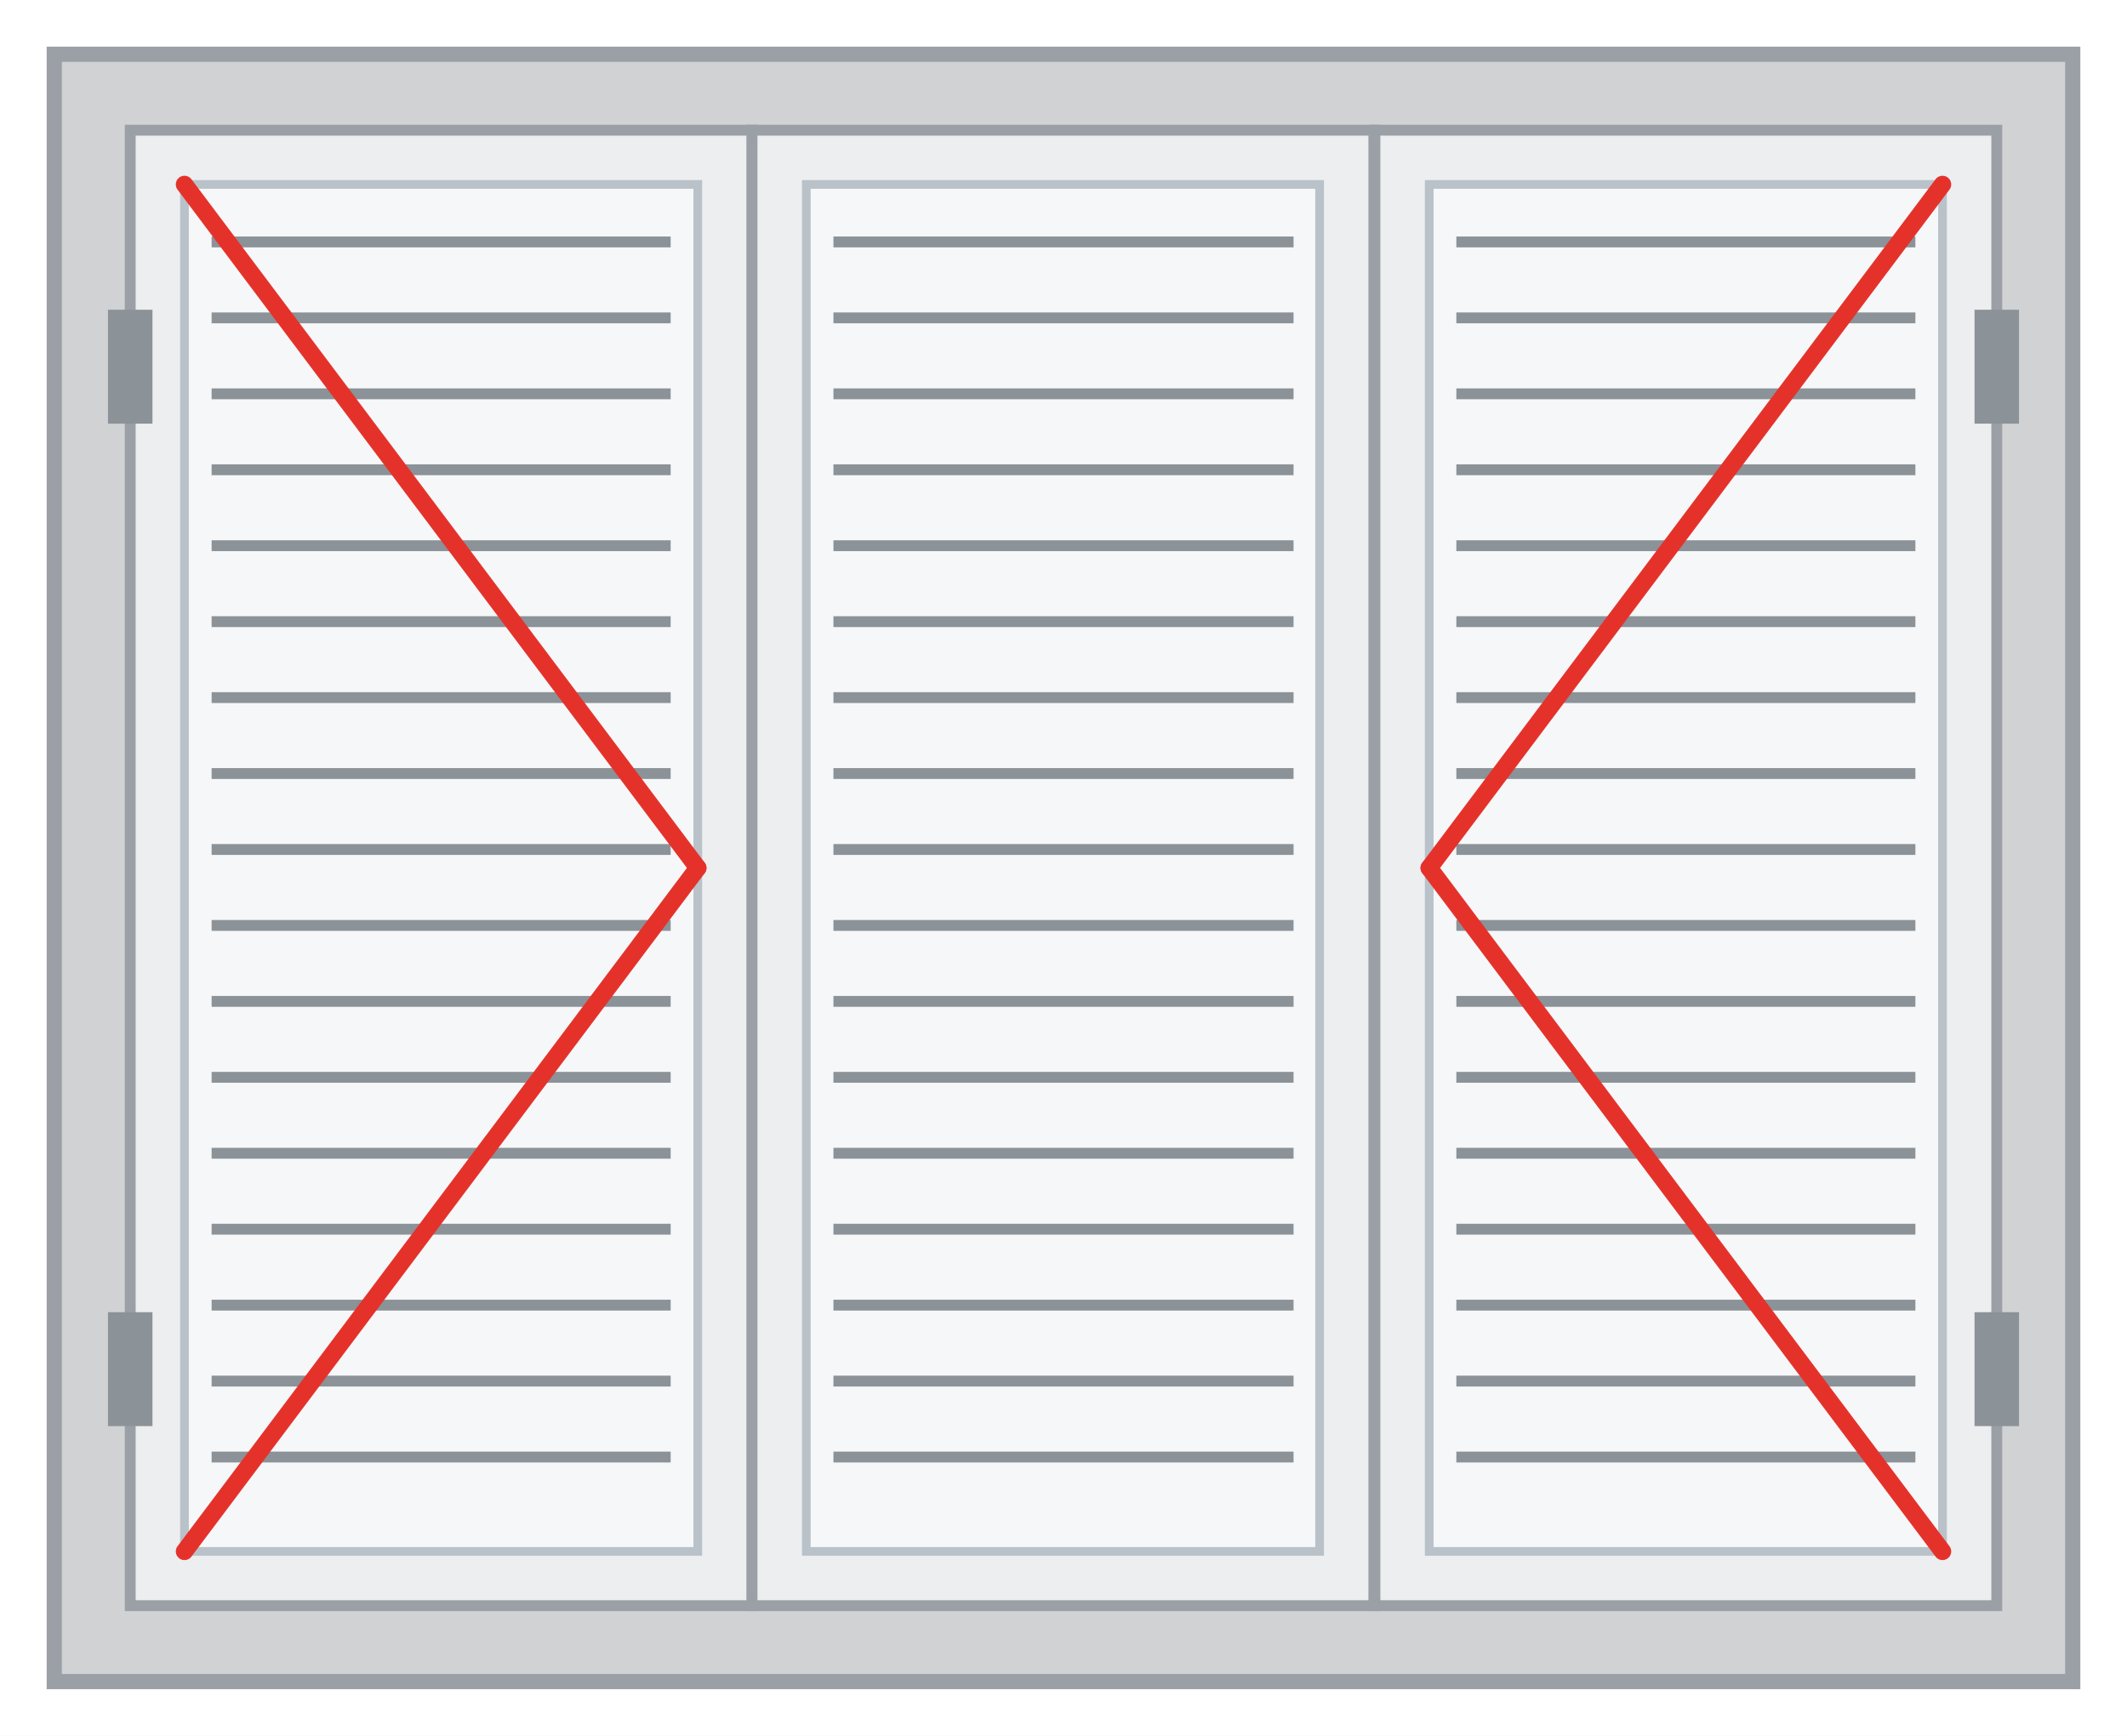
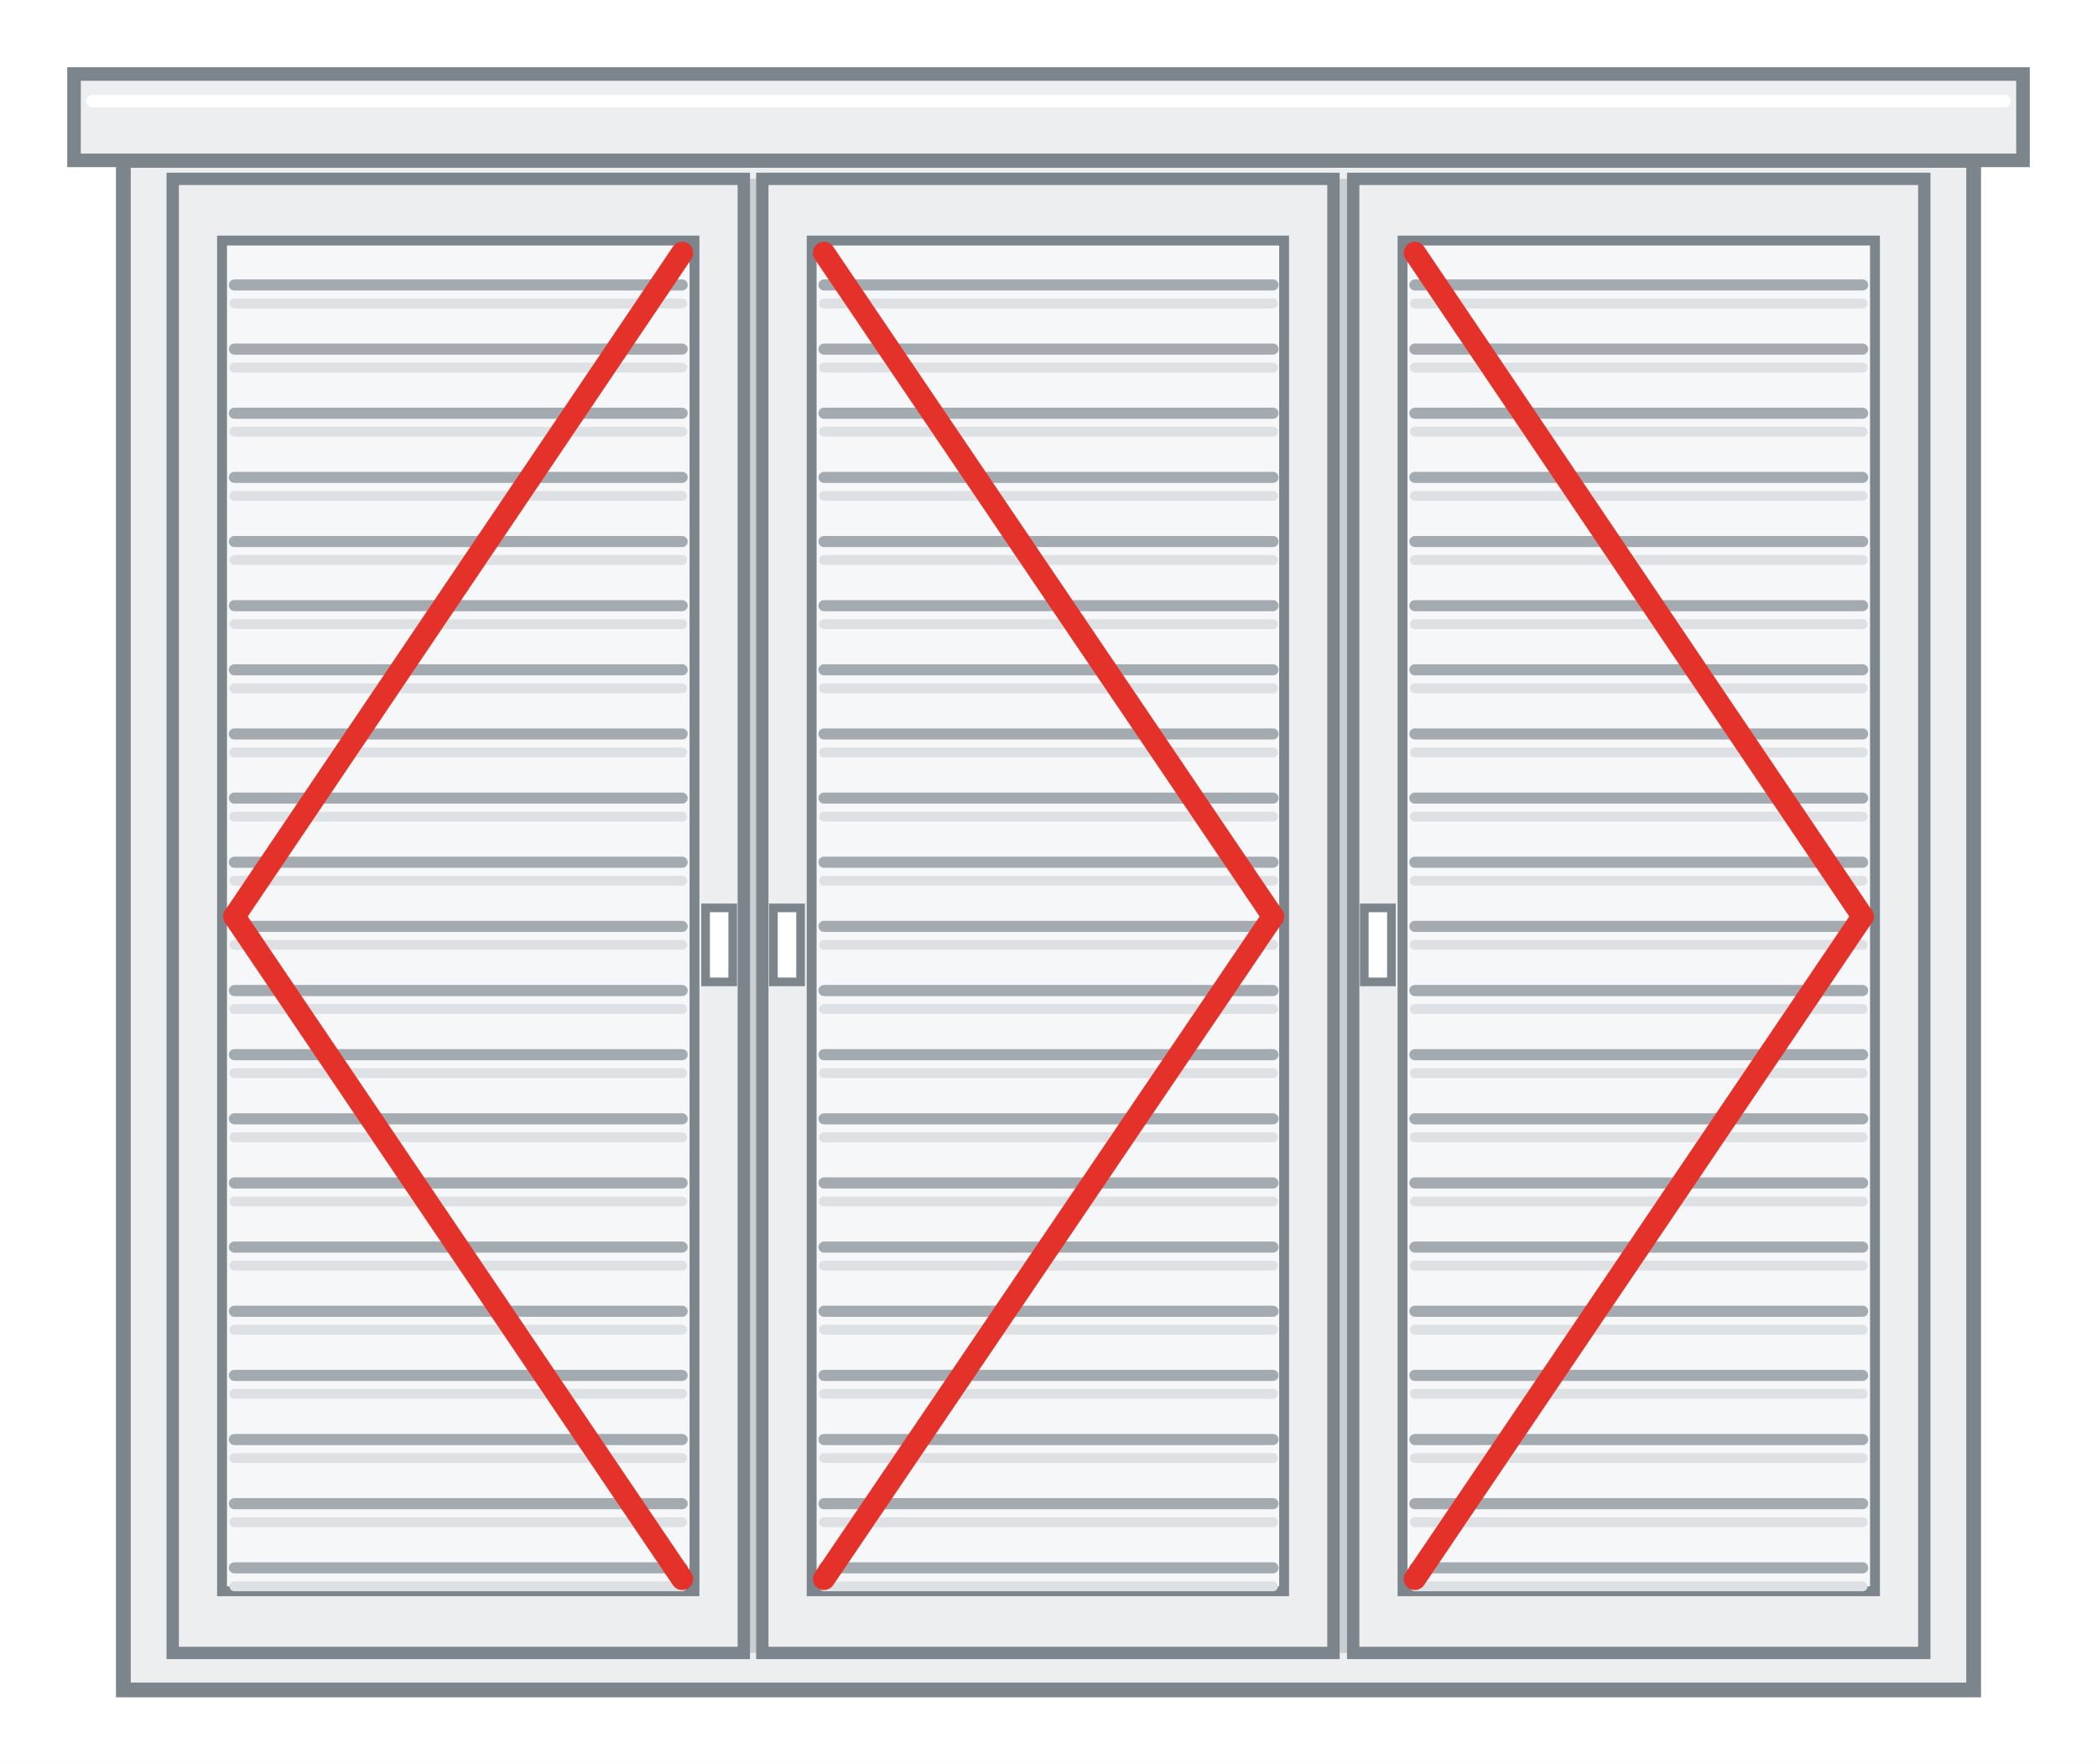
- <svg xmlns="http://www.w3.org/2000/svg" viewBox="0 0 196 160" width="196" height="160" role="img">
-   <rect width="196" height="160" fill="#ffffff" />
-   <rect x="5.0" y="5.0" width="186.0" height="150.0" fill="#d0d2d4" stroke="#9aa0a6" stroke-width="1.4" />
-   <rect x="12.0" y="12.0" width="57.3" height="136.0" fill="#eceef0" stroke="#9aa0a6" stroke-width="1" />
-   <rect x="17.0" y="17.0" width="47.3" height="126.0" fill="#f6f7f8" stroke="#b9c2c9" stroke-width="0.8" />
-   <line x1="19.5" y1="22.3" x2="61.8" y2="22.3" stroke="#8b9298" stroke-width="1" />
-   <line x1="19.5" y1="29.3" x2="61.8" y2="29.3" stroke="#8b9298" stroke-width="1" />
-   <line x1="19.5" y1="36.3" x2="61.8" y2="36.3" stroke="#8b9298" stroke-width="1" />
-   <line x1="19.5" y1="43.3" x2="61.8" y2="43.3" stroke="#8b9298" stroke-width="1" />
-   <line x1="19.5" y1="50.3" x2="61.8" y2="50.3" stroke="#8b9298" stroke-width="1" />
-   <line x1="19.5" y1="57.3" x2="61.8" y2="57.3" stroke="#8b9298" stroke-width="1" />
-   <line x1="19.5" y1="64.3" x2="61.8" y2="64.3" stroke="#8b9298" stroke-width="1" />
-   <line x1="19.5" y1="71.3" x2="61.8" y2="71.3" stroke="#8b9298" stroke-width="1" />
-   <line x1="19.5" y1="78.3" x2="61.8" y2="78.3" stroke="#8b9298" stroke-width="1" />
-   <line x1="19.5" y1="85.3" x2="61.8" y2="85.3" stroke="#8b9298" stroke-width="1" />
-   <line x1="19.5" y1="92.3" x2="61.8" y2="92.3" stroke="#8b9298" stroke-width="1" />
-   <line x1="19.5" y1="99.3" x2="61.8" y2="99.3" stroke="#8b9298" stroke-width="1" />
-   <line x1="19.5" y1="106.3" x2="61.8" y2="106.3" stroke="#8b9298" stroke-width="1" />
-   <line x1="19.5" y1="113.3" x2="61.8" y2="113.3" stroke="#8b9298" stroke-width="1" />
-   <line x1="19.5" y1="120.3" x2="61.8" y2="120.3" stroke="#8b9298" stroke-width="1" />
-   <line x1="19.5" y1="127.3" x2="61.8" y2="127.3" stroke="#8b9298" stroke-width="1" />
-   <line x1="19.5" y1="134.3" x2="61.8" y2="134.3" stroke="#8b9298" stroke-width="1" />
-   <line x1="17.0" y1="17.0" x2="64.3" y2="80.0" stroke="#e4322b" stroke-width="1.6" stroke-linecap="round" />
-   <line x1="17.0" y1="143.0" x2="64.3" y2="80.0" stroke="#e4322b" stroke-width="1.6" stroke-linecap="round" />
-   <rect x="10.2" y="28.8" width="3.6" height="10.0" fill="#8b9298" stroke="#8b9298" stroke-width="0.5" />
-   <rect x="10.2" y="121.2" width="3.6" height="10.0" fill="#8b9298" stroke="#8b9298" stroke-width="0.5" />
-   <rect x="69.3" y="12.0" width="57.3" height="136.0" fill="#eceef0" stroke="#9aa0a6" stroke-width="1" />
-   <rect x="74.3" y="17.0" width="47.3" height="126.0" fill="#f6f7f8" stroke="#b9c2c9" stroke-width="0.8" />
-   <line x1="76.8" y1="22.3" x2="119.2" y2="22.3" stroke="#8b9298" stroke-width="1" />
-   <line x1="76.8" y1="29.3" x2="119.2" y2="29.3" stroke="#8b9298" stroke-width="1" />
-   <line x1="76.8" y1="36.3" x2="119.2" y2="36.3" stroke="#8b9298" stroke-width="1" />
-   <line x1="76.8" y1="43.3" x2="119.2" y2="43.3" stroke="#8b9298" stroke-width="1" />
-   <line x1="76.8" y1="50.3" x2="119.2" y2="50.3" stroke="#8b9298" stroke-width="1" />
-   <line x1="76.8" y1="57.3" x2="119.2" y2="57.3" stroke="#8b9298" stroke-width="1" />
-   <line x1="76.8" y1="64.3" x2="119.2" y2="64.3" stroke="#8b9298" stroke-width="1" />
-   <line x1="76.8" y1="71.3" x2="119.2" y2="71.3" stroke="#8b9298" stroke-width="1" />
-   <line x1="76.8" y1="78.3" x2="119.2" y2="78.3" stroke="#8b9298" stroke-width="1" />
-   <line x1="76.8" y1="85.3" x2="119.2" y2="85.3" stroke="#8b9298" stroke-width="1" />
-   <line x1="76.8" y1="92.3" x2="119.2" y2="92.3" stroke="#8b9298" stroke-width="1" />
-   <line x1="76.8" y1="99.3" x2="119.2" y2="99.3" stroke="#8b9298" stroke-width="1" />
-   <line x1="76.8" y1="106.3" x2="119.2" y2="106.3" stroke="#8b9298" stroke-width="1" />
-   <line x1="76.8" y1="113.3" x2="119.2" y2="113.3" stroke="#8b9298" stroke-width="1" />
-   <line x1="76.8" y1="120.3" x2="119.2" y2="120.3" stroke="#8b9298" stroke-width="1" />
-   <line x1="76.8" y1="127.3" x2="119.2" y2="127.3" stroke="#8b9298" stroke-width="1" />
-   <line x1="76.8" y1="134.3" x2="119.2" y2="134.3" stroke="#8b9298" stroke-width="1" />
-   <rect x="126.7" y="12.0" width="57.3" height="136.0" fill="#eceef0" stroke="#9aa0a6" stroke-width="1" />
-   <rect x="131.7" y="17.0" width="47.3" height="126.0" fill="#f6f7f8" stroke="#b9c2c9" stroke-width="0.8" />
-   <line x1="134.2" y1="22.3" x2="176.5" y2="22.3" stroke="#8b9298" stroke-width="1" />
-   <line x1="134.2" y1="29.3" x2="176.5" y2="29.3" stroke="#8b9298" stroke-width="1" />
-   <line x1="134.2" y1="36.3" x2="176.5" y2="36.3" stroke="#8b9298" stroke-width="1" />
-   <line x1="134.2" y1="43.3" x2="176.5" y2="43.3" stroke="#8b9298" stroke-width="1" />
-   <line x1="134.2" y1="50.3" x2="176.5" y2="50.3" stroke="#8b9298" stroke-width="1" />
-   <line x1="134.2" y1="57.3" x2="176.5" y2="57.3" stroke="#8b9298" stroke-width="1" />
-   <line x1="134.2" y1="64.3" x2="176.5" y2="64.3" stroke="#8b9298" stroke-width="1" />
-   <line x1="134.2" y1="71.3" x2="176.5" y2="71.3" stroke="#8b9298" stroke-width="1" />
-   <line x1="134.2" y1="78.3" x2="176.5" y2="78.3" stroke="#8b9298" stroke-width="1" />
-   <line x1="134.2" y1="85.3" x2="176.5" y2="85.3" stroke="#8b9298" stroke-width="1" />
-   <line x1="134.2" y1="92.3" x2="176.5" y2="92.3" stroke="#8b9298" stroke-width="1" />
-   <line x1="134.2" y1="99.3" x2="176.5" y2="99.3" stroke="#8b9298" stroke-width="1" />
-   <line x1="134.2" y1="106.3" x2="176.5" y2="106.3" stroke="#8b9298" stroke-width="1" />
-   <line x1="134.2" y1="113.3" x2="176.5" y2="113.3" stroke="#8b9298" stroke-width="1" />
-   <line x1="134.2" y1="120.3" x2="176.5" y2="120.3" stroke="#8b9298" stroke-width="1" />
-   <line x1="134.2" y1="127.3" x2="176.5" y2="127.3" stroke="#8b9298" stroke-width="1" />
-   <line x1="134.2" y1="134.3" x2="176.5" y2="134.3" stroke="#8b9298" stroke-width="1" />
-   <line x1="179.0" y1="17.0" x2="131.7" y2="80.0" stroke="#e4322b" stroke-width="1.6" stroke-linecap="round" />
-   <line x1="179.0" y1="143.0" x2="131.7" y2="80.0" stroke="#e4322b" stroke-width="1.6" stroke-linecap="round" />
-   <rect x="182.2" y="28.8" width="3.6" height="10.0" fill="#8b9298" stroke="#8b9298" stroke-width="0.5" />
-   <rect x="182.2" y="121.2" width="3.6" height="10.0" fill="#8b9298" stroke="#8b9298" stroke-width="0.5" />
+ <svg xmlns="http://www.w3.org/2000/svg" viewBox="0 0 170 143" width="170" height="143" role="img">
+   <rect width="170" height="143" fill="#ffffff" />
+   <rect x="10.0" y="13.0" width="150.0" height="124.0" fill="#eceef0" stroke="#7d858c" stroke-width="1.2" />
+   <rect x="14.0" y="14.5" width="142.0" height="119.5" fill="#c9ced3" stroke="none" stroke-width="0" />
+   <rect x="14.0" y="14.5" width="46.3" height="119.5" fill="#eceef0" stroke="#7d858c" stroke-width="1" />
+   <rect x="18.0" y="19.5" width="38.3" height="109.5" fill="#f6f7f8" stroke="#7d858c" stroke-width="0.8" />
+   <line x1="19.0" y1="23.1" x2="55.3" y2="23.1" stroke="#a3aab0" stroke-width="0.9" stroke-linecap="round" />
+   <line x1="19.0" y1="24.6" x2="55.3" y2="24.6" stroke="#dde1e4" stroke-width="0.8" stroke-linecap="round" />
+   <line x1="19.0" y1="28.3" x2="55.3" y2="28.3" stroke="#a3aab0" stroke-width="0.9" stroke-linecap="round" />
+   <line x1="19.0" y1="29.8" x2="55.3" y2="29.8" stroke="#dde1e4" stroke-width="0.8" stroke-linecap="round" />
+   <line x1="19.0" y1="33.5" x2="55.3" y2="33.5" stroke="#a3aab0" stroke-width="0.9" stroke-linecap="round" />
+   <line x1="19.0" y1="35.0" x2="55.3" y2="35.0" stroke="#dde1e4" stroke-width="0.8" stroke-linecap="round" />
+   <line x1="19.0" y1="38.7" x2="55.3" y2="38.7" stroke="#a3aab0" stroke-width="0.9" stroke-linecap="round" />
+   <line x1="19.0" y1="40.2" x2="55.3" y2="40.2" stroke="#dde1e4" stroke-width="0.8" stroke-linecap="round" />
+   <line x1="19.0" y1="43.9" x2="55.3" y2="43.9" stroke="#a3aab0" stroke-width="0.9" stroke-linecap="round" />
+   <line x1="19.0" y1="45.4" x2="55.3" y2="45.4" stroke="#dde1e4" stroke-width="0.8" stroke-linecap="round" />
+   <line x1="19.0" y1="49.1" x2="55.3" y2="49.1" stroke="#a3aab0" stroke-width="0.9" stroke-linecap="round" />
+   <line x1="19.0" y1="50.6" x2="55.3" y2="50.6" stroke="#dde1e4" stroke-width="0.8" stroke-linecap="round" />
+   <line x1="19.0" y1="54.3" x2="55.3" y2="54.3" stroke="#a3aab0" stroke-width="0.9" stroke-linecap="round" />
+   <line x1="19.0" y1="55.8" x2="55.3" y2="55.8" stroke="#dde1e4" stroke-width="0.8" stroke-linecap="round" />
+   <line x1="19.0" y1="59.5" x2="55.3" y2="59.5" stroke="#a3aab0" stroke-width="0.9" stroke-linecap="round" />
+   <line x1="19.0" y1="61.0" x2="55.3" y2="61.0" stroke="#dde1e4" stroke-width="0.8" stroke-linecap="round" />
+   <line x1="19.0" y1="64.7" x2="55.3" y2="64.7" stroke="#a3aab0" stroke-width="0.9" stroke-linecap="round" />
+   <line x1="19.0" y1="66.2" x2="55.3" y2="66.2" stroke="#dde1e4" stroke-width="0.8" stroke-linecap="round" />
+   <line x1="19.0" y1="69.9" x2="55.3" y2="69.9" stroke="#a3aab0" stroke-width="0.9" stroke-linecap="round" />
+   <line x1="19.0" y1="71.4" x2="55.3" y2="71.4" stroke="#dde1e4" stroke-width="0.8" stroke-linecap="round" />
+   <line x1="19.0" y1="75.1" x2="55.3" y2="75.1" stroke="#a3aab0" stroke-width="0.9" stroke-linecap="round" />
+   <line x1="19.0" y1="76.6" x2="55.3" y2="76.6" stroke="#dde1e4" stroke-width="0.8" stroke-linecap="round" />
+   <line x1="19.0" y1="80.3" x2="55.3" y2="80.3" stroke="#a3aab0" stroke-width="0.9" stroke-linecap="round" />
+   <line x1="19.0" y1="81.8" x2="55.3" y2="81.8" stroke="#dde1e4" stroke-width="0.8" stroke-linecap="round" />
+   <line x1="19.0" y1="85.5" x2="55.3" y2="85.5" stroke="#a3aab0" stroke-width="0.9" stroke-linecap="round" />
+   <line x1="19.0" y1="87.0" x2="55.3" y2="87.0" stroke="#dde1e4" stroke-width="0.8" stroke-linecap="round" />
+   <line x1="19.0" y1="90.7" x2="55.3" y2="90.7" stroke="#a3aab0" stroke-width="0.9" stroke-linecap="round" />
+   <line x1="19.0" y1="92.2" x2="55.3" y2="92.2" stroke="#dde1e4" stroke-width="0.8" stroke-linecap="round" />
+   <line x1="19.0" y1="95.9" x2="55.3" y2="95.9" stroke="#a3aab0" stroke-width="0.9" stroke-linecap="round" />
+   <line x1="19.0" y1="97.4" x2="55.3" y2="97.4" stroke="#dde1e4" stroke-width="0.8" stroke-linecap="round" />
+   <line x1="19.0" y1="101.1" x2="55.3" y2="101.1" stroke="#a3aab0" stroke-width="0.9" stroke-linecap="round" />
+   <line x1="19.0" y1="102.6" x2="55.3" y2="102.6" stroke="#dde1e4" stroke-width="0.8" stroke-linecap="round" />
+   <line x1="19.0" y1="106.3" x2="55.3" y2="106.3" stroke="#a3aab0" stroke-width="0.9" stroke-linecap="round" />
+   <line x1="19.0" y1="107.8" x2="55.3" y2="107.8" stroke="#dde1e4" stroke-width="0.8" stroke-linecap="round" />
+   <line x1="19.0" y1="111.5" x2="55.3" y2="111.5" stroke="#a3aab0" stroke-width="0.9" stroke-linecap="round" />
+   <line x1="19.0" y1="113.0" x2="55.3" y2="113.0" stroke="#dde1e4" stroke-width="0.8" stroke-linecap="round" />
+   <line x1="19.0" y1="116.7" x2="55.3" y2="116.7" stroke="#a3aab0" stroke-width="0.9" stroke-linecap="round" />
+   <line x1="19.0" y1="118.2" x2="55.3" y2="118.2" stroke="#dde1e4" stroke-width="0.8" stroke-linecap="round" />
+   <line x1="19.0" y1="121.9" x2="55.3" y2="121.9" stroke="#a3aab0" stroke-width="0.9" stroke-linecap="round" />
+   <line x1="19.0" y1="123.4" x2="55.3" y2="123.4" stroke="#dde1e4" stroke-width="0.8" stroke-linecap="round" />
+   <line x1="19.0" y1="127.1" x2="55.3" y2="127.1" stroke="#a3aab0" stroke-width="0.9" stroke-linecap="round" />
+   <line x1="19.0" y1="128.6" x2="55.3" y2="128.6" stroke="#dde1e4" stroke-width="0.8" stroke-linecap="round" />
+   <line x1="55.3" y1="20.5" x2="19.0" y2="74.3" stroke="#e4322b" stroke-width="1.8" stroke-linecap="round" />
+   <line x1="55.3" y1="128.0" x2="19.0" y2="74.3" stroke="#e4322b" stroke-width="1.8" stroke-linecap="round" />
+   <rect x="57.2" y="73.6" width="2.2" height="6.0" fill="#ffffff" stroke="#7d858c" stroke-width="0.7" />
+   <rect x="61.8" y="14.5" width="46.3" height="119.5" fill="#eceef0" stroke="#7d858c" stroke-width="1" />
+   <rect x="65.8" y="19.5" width="38.3" height="109.5" fill="#f6f7f8" stroke="#7d858c" stroke-width="0.8" />
+   <line x1="66.8" y1="23.1" x2="103.2" y2="23.1" stroke="#a3aab0" stroke-width="0.9" stroke-linecap="round" />
+   <line x1="66.8" y1="24.6" x2="103.2" y2="24.6" stroke="#dde1e4" stroke-width="0.8" stroke-linecap="round" />
+   <line x1="66.8" y1="28.3" x2="103.2" y2="28.3" stroke="#a3aab0" stroke-width="0.9" stroke-linecap="round" />
+   <line x1="66.8" y1="29.8" x2="103.2" y2="29.8" stroke="#dde1e4" stroke-width="0.8" stroke-linecap="round" />
+   <line x1="66.8" y1="33.5" x2="103.2" y2="33.5" stroke="#a3aab0" stroke-width="0.9" stroke-linecap="round" />
+   <line x1="66.8" y1="35.0" x2="103.2" y2="35.0" stroke="#dde1e4" stroke-width="0.8" stroke-linecap="round" />
+   <line x1="66.8" y1="38.7" x2="103.2" y2="38.7" stroke="#a3aab0" stroke-width="0.9" stroke-linecap="round" />
+   <line x1="66.8" y1="40.2" x2="103.2" y2="40.2" stroke="#dde1e4" stroke-width="0.8" stroke-linecap="round" />
+   <line x1="66.8" y1="43.9" x2="103.2" y2="43.9" stroke="#a3aab0" stroke-width="0.9" stroke-linecap="round" />
+   <line x1="66.8" y1="45.4" x2="103.2" y2="45.4" stroke="#dde1e4" stroke-width="0.8" stroke-linecap="round" />
+   <line x1="66.8" y1="49.1" x2="103.2" y2="49.1" stroke="#a3aab0" stroke-width="0.9" stroke-linecap="round" />
+   <line x1="66.8" y1="50.6" x2="103.2" y2="50.6" stroke="#dde1e4" stroke-width="0.8" stroke-linecap="round" />
+   <line x1="66.8" y1="54.3" x2="103.2" y2="54.3" stroke="#a3aab0" stroke-width="0.9" stroke-linecap="round" />
+   <line x1="66.8" y1="55.8" x2="103.2" y2="55.8" stroke="#dde1e4" stroke-width="0.8" stroke-linecap="round" />
+   <line x1="66.8" y1="59.5" x2="103.2" y2="59.5" stroke="#a3aab0" stroke-width="0.9" stroke-linecap="round" />
+   <line x1="66.8" y1="61.0" x2="103.2" y2="61.0" stroke="#dde1e4" stroke-width="0.8" stroke-linecap="round" />
+   <line x1="66.8" y1="64.7" x2="103.2" y2="64.7" stroke="#a3aab0" stroke-width="0.9" stroke-linecap="round" />
+   <line x1="66.8" y1="66.2" x2="103.2" y2="66.2" stroke="#dde1e4" stroke-width="0.8" stroke-linecap="round" />
+   <line x1="66.8" y1="69.9" x2="103.2" y2="69.9" stroke="#a3aab0" stroke-width="0.9" stroke-linecap="round" />
+   <line x1="66.8" y1="71.4" x2="103.2" y2="71.4" stroke="#dde1e4" stroke-width="0.8" stroke-linecap="round" />
+   <line x1="66.8" y1="75.1" x2="103.2" y2="75.1" stroke="#a3aab0" stroke-width="0.9" stroke-linecap="round" />
+   <line x1="66.8" y1="76.6" x2="103.2" y2="76.6" stroke="#dde1e4" stroke-width="0.8" stroke-linecap="round" />
+   <line x1="66.8" y1="80.3" x2="103.2" y2="80.3" stroke="#a3aab0" stroke-width="0.9" stroke-linecap="round" />
+   <line x1="66.8" y1="81.8" x2="103.2" y2="81.8" stroke="#dde1e4" stroke-width="0.8" stroke-linecap="round" />
+   <line x1="66.8" y1="85.5" x2="103.2" y2="85.5" stroke="#a3aab0" stroke-width="0.9" stroke-linecap="round" />
+   <line x1="66.8" y1="87.0" x2="103.2" y2="87.0" stroke="#dde1e4" stroke-width="0.8" stroke-linecap="round" />
+   <line x1="66.8" y1="90.7" x2="103.2" y2="90.7" stroke="#a3aab0" stroke-width="0.9" stroke-linecap="round" />
+   <line x1="66.8" y1="92.2" x2="103.2" y2="92.2" stroke="#dde1e4" stroke-width="0.8" stroke-linecap="round" />
+   <line x1="66.8" y1="95.9" x2="103.2" y2="95.9" stroke="#a3aab0" stroke-width="0.9" stroke-linecap="round" />
+   <line x1="66.8" y1="97.4" x2="103.2" y2="97.4" stroke="#dde1e4" stroke-width="0.8" stroke-linecap="round" />
+   <line x1="66.8" y1="101.1" x2="103.2" y2="101.1" stroke="#a3aab0" stroke-width="0.9" stroke-linecap="round" />
+   <line x1="66.8" y1="102.6" x2="103.2" y2="102.6" stroke="#dde1e4" stroke-width="0.8" stroke-linecap="round" />
+   <line x1="66.8" y1="106.3" x2="103.2" y2="106.3" stroke="#a3aab0" stroke-width="0.9" stroke-linecap="round" />
+   <line x1="66.8" y1="107.8" x2="103.2" y2="107.8" stroke="#dde1e4" stroke-width="0.8" stroke-linecap="round" />
+   <line x1="66.8" y1="111.5" x2="103.2" y2="111.5" stroke="#a3aab0" stroke-width="0.9" stroke-linecap="round" />
+   <line x1="66.8" y1="113.0" x2="103.2" y2="113.0" stroke="#dde1e4" stroke-width="0.8" stroke-linecap="round" />
+   <line x1="66.8" y1="116.7" x2="103.2" y2="116.7" stroke="#a3aab0" stroke-width="0.9" stroke-linecap="round" />
+   <line x1="66.8" y1="118.2" x2="103.2" y2="118.2" stroke="#dde1e4" stroke-width="0.8" stroke-linecap="round" />
+   <line x1="66.8" y1="121.9" x2="103.2" y2="121.9" stroke="#a3aab0" stroke-width="0.9" stroke-linecap="round" />
+   <line x1="66.8" y1="123.4" x2="103.2" y2="123.4" stroke="#dde1e4" stroke-width="0.8" stroke-linecap="round" />
+   <line x1="66.8" y1="127.1" x2="103.2" y2="127.1" stroke="#a3aab0" stroke-width="0.9" stroke-linecap="round" />
+   <line x1="66.8" y1="128.6" x2="103.2" y2="128.6" stroke="#dde1e4" stroke-width="0.8" stroke-linecap="round" />
+   <line x1="66.8" y1="20.5" x2="103.2" y2="74.3" stroke="#e4322b" stroke-width="1.8" stroke-linecap="round" />
+   <line x1="66.8" y1="128.0" x2="103.2" y2="74.3" stroke="#e4322b" stroke-width="1.8" stroke-linecap="round" />
+   <rect x="62.7" y="73.6" width="2.2" height="6.0" fill="#ffffff" stroke="#7d858c" stroke-width="0.7" />
+   <rect x="109.7" y="14.5" width="46.3" height="119.5" fill="#eceef0" stroke="#7d858c" stroke-width="1" />
+   <rect x="113.7" y="19.5" width="38.3" height="109.5" fill="#f6f7f8" stroke="#7d858c" stroke-width="0.8" />
+   <line x1="114.7" y1="23.1" x2="151.0" y2="23.1" stroke="#a3aab0" stroke-width="0.9" stroke-linecap="round" />
+   <line x1="114.7" y1="24.6" x2="151.0" y2="24.6" stroke="#dde1e4" stroke-width="0.8" stroke-linecap="round" />
+   <line x1="114.7" y1="28.3" x2="151.0" y2="28.3" stroke="#a3aab0" stroke-width="0.9" stroke-linecap="round" />
+   <line x1="114.7" y1="29.8" x2="151.0" y2="29.8" stroke="#dde1e4" stroke-width="0.8" stroke-linecap="round" />
+   <line x1="114.7" y1="33.5" x2="151.0" y2="33.5" stroke="#a3aab0" stroke-width="0.9" stroke-linecap="round" />
+   <line x1="114.7" y1="35.0" x2="151.0" y2="35.0" stroke="#dde1e4" stroke-width="0.8" stroke-linecap="round" />
+   <line x1="114.7" y1="38.7" x2="151.0" y2="38.7" stroke="#a3aab0" stroke-width="0.9" stroke-linecap="round" />
+   <line x1="114.7" y1="40.2" x2="151.0" y2="40.2" stroke="#dde1e4" stroke-width="0.8" stroke-linecap="round" />
+   <line x1="114.7" y1="43.9" x2="151.0" y2="43.9" stroke="#a3aab0" stroke-width="0.9" stroke-linecap="round" />
+   <line x1="114.7" y1="45.4" x2="151.0" y2="45.4" stroke="#dde1e4" stroke-width="0.8" stroke-linecap="round" />
+   <line x1="114.7" y1="49.1" x2="151.0" y2="49.1" stroke="#a3aab0" stroke-width="0.9" stroke-linecap="round" />
+   <line x1="114.7" y1="50.6" x2="151.0" y2="50.6" stroke="#dde1e4" stroke-width="0.8" stroke-linecap="round" />
+   <line x1="114.7" y1="54.3" x2="151.0" y2="54.3" stroke="#a3aab0" stroke-width="0.9" stroke-linecap="round" />
+   <line x1="114.7" y1="55.8" x2="151.0" y2="55.8" stroke="#dde1e4" stroke-width="0.8" stroke-linecap="round" />
+   <line x1="114.7" y1="59.5" x2="151.0" y2="59.5" stroke="#a3aab0" stroke-width="0.9" stroke-linecap="round" />
+   <line x1="114.7" y1="61.0" x2="151.0" y2="61.0" stroke="#dde1e4" stroke-width="0.8" stroke-linecap="round" />
+   <line x1="114.7" y1="64.7" x2="151.0" y2="64.7" stroke="#a3aab0" stroke-width="0.9" stroke-linecap="round" />
+   <line x1="114.7" y1="66.2" x2="151.0" y2="66.2" stroke="#dde1e4" stroke-width="0.8" stroke-linecap="round" />
+   <line x1="114.7" y1="69.9" x2="151.0" y2="69.9" stroke="#a3aab0" stroke-width="0.9" stroke-linecap="round" />
+   <line x1="114.7" y1="71.4" x2="151.0" y2="71.4" stroke="#dde1e4" stroke-width="0.8" stroke-linecap="round" />
+   <line x1="114.7" y1="75.1" x2="151.0" y2="75.1" stroke="#a3aab0" stroke-width="0.9" stroke-linecap="round" />
+   <line x1="114.7" y1="76.6" x2="151.0" y2="76.6" stroke="#dde1e4" stroke-width="0.8" stroke-linecap="round" />
+   <line x1="114.7" y1="80.3" x2="151.0" y2="80.3" stroke="#a3aab0" stroke-width="0.9" stroke-linecap="round" />
+   <line x1="114.7" y1="81.8" x2="151.0" y2="81.8" stroke="#dde1e4" stroke-width="0.8" stroke-linecap="round" />
+   <line x1="114.7" y1="85.5" x2="151.0" y2="85.5" stroke="#a3aab0" stroke-width="0.9" stroke-linecap="round" />
+   <line x1="114.7" y1="87.0" x2="151.0" y2="87.0" stroke="#dde1e4" stroke-width="0.8" stroke-linecap="round" />
+   <line x1="114.7" y1="90.7" x2="151.0" y2="90.7" stroke="#a3aab0" stroke-width="0.9" stroke-linecap="round" />
+   <line x1="114.7" y1="92.2" x2="151.0" y2="92.2" stroke="#dde1e4" stroke-width="0.8" stroke-linecap="round" />
+   <line x1="114.7" y1="95.9" x2="151.0" y2="95.9" stroke="#a3aab0" stroke-width="0.9" stroke-linecap="round" />
+   <line x1="114.7" y1="97.4" x2="151.0" y2="97.4" stroke="#dde1e4" stroke-width="0.8" stroke-linecap="round" />
+   <line x1="114.7" y1="101.1" x2="151.0" y2="101.1" stroke="#a3aab0" stroke-width="0.9" stroke-linecap="round" />
+   <line x1="114.7" y1="102.6" x2="151.0" y2="102.6" stroke="#dde1e4" stroke-width="0.8" stroke-linecap="round" />
+   <line x1="114.7" y1="106.3" x2="151.0" y2="106.3" stroke="#a3aab0" stroke-width="0.9" stroke-linecap="round" />
+   <line x1="114.7" y1="107.8" x2="151.0" y2="107.8" stroke="#dde1e4" stroke-width="0.8" stroke-linecap="round" />
+   <line x1="114.7" y1="111.5" x2="151.0" y2="111.5" stroke="#a3aab0" stroke-width="0.9" stroke-linecap="round" />
+   <line x1="114.7" y1="113.0" x2="151.0" y2="113.0" stroke="#dde1e4" stroke-width="0.8" stroke-linecap="round" />
+   <line x1="114.7" y1="116.7" x2="151.0" y2="116.7" stroke="#a3aab0" stroke-width="0.9" stroke-linecap="round" />
+   <line x1="114.7" y1="118.2" x2="151.0" y2="118.2" stroke="#dde1e4" stroke-width="0.8" stroke-linecap="round" />
+   <line x1="114.7" y1="121.9" x2="151.0" y2="121.9" stroke="#a3aab0" stroke-width="0.9" stroke-linecap="round" />
+   <line x1="114.7" y1="123.4" x2="151.0" y2="123.4" stroke="#dde1e4" stroke-width="0.8" stroke-linecap="round" />
+   <line x1="114.7" y1="127.1" x2="151.0" y2="127.1" stroke="#a3aab0" stroke-width="0.9" stroke-linecap="round" />
+   <line x1="114.7" y1="128.6" x2="151.0" y2="128.6" stroke="#dde1e4" stroke-width="0.8" stroke-linecap="round" />
+   <line x1="114.7" y1="20.5" x2="151.0" y2="74.3" stroke="#e4322b" stroke-width="1.8" stroke-linecap="round" />
+   <line x1="114.7" y1="128.0" x2="151.0" y2="74.3" stroke="#e4322b" stroke-width="1.8" stroke-linecap="round" />
+   <rect x="110.6" y="73.6" width="2.2" height="6.0" fill="#ffffff" stroke="#7d858c" stroke-width="0.7" />
+   <rect x="6.0" y="6.0" width="158.0" height="7.0" fill="#eceef0" stroke="#7d858c" stroke-width="1.1" />
+   <line x1="7.5" y1="8.2" x2="162.5" y2="8.2" stroke="#ffffff" stroke-width="1" stroke-linecap="round" />
</svg>
